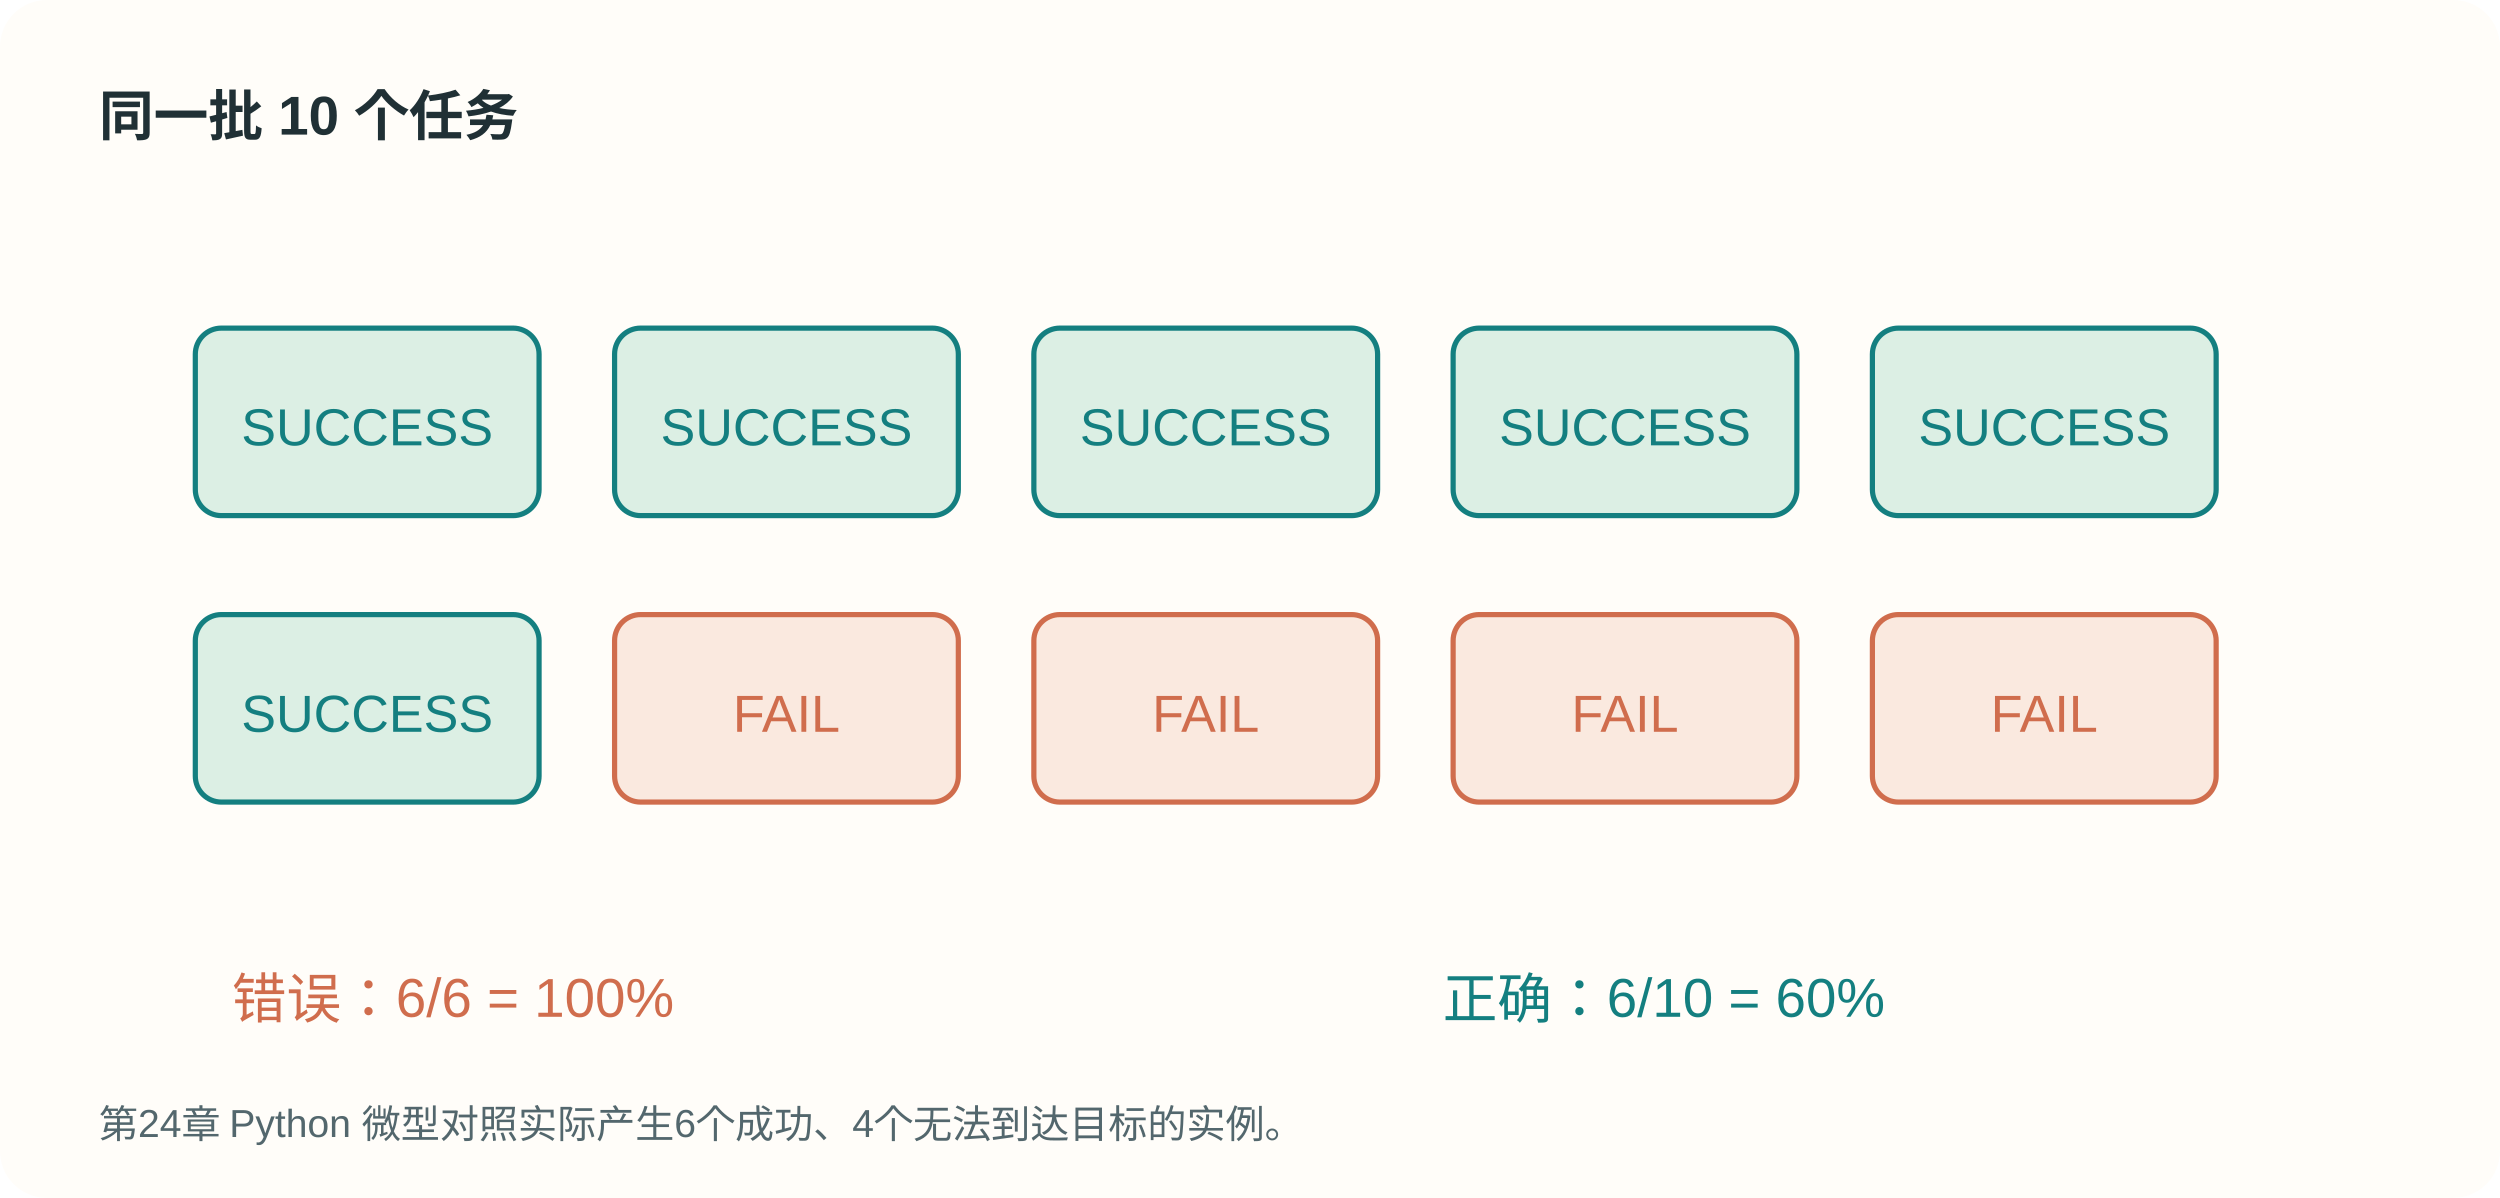
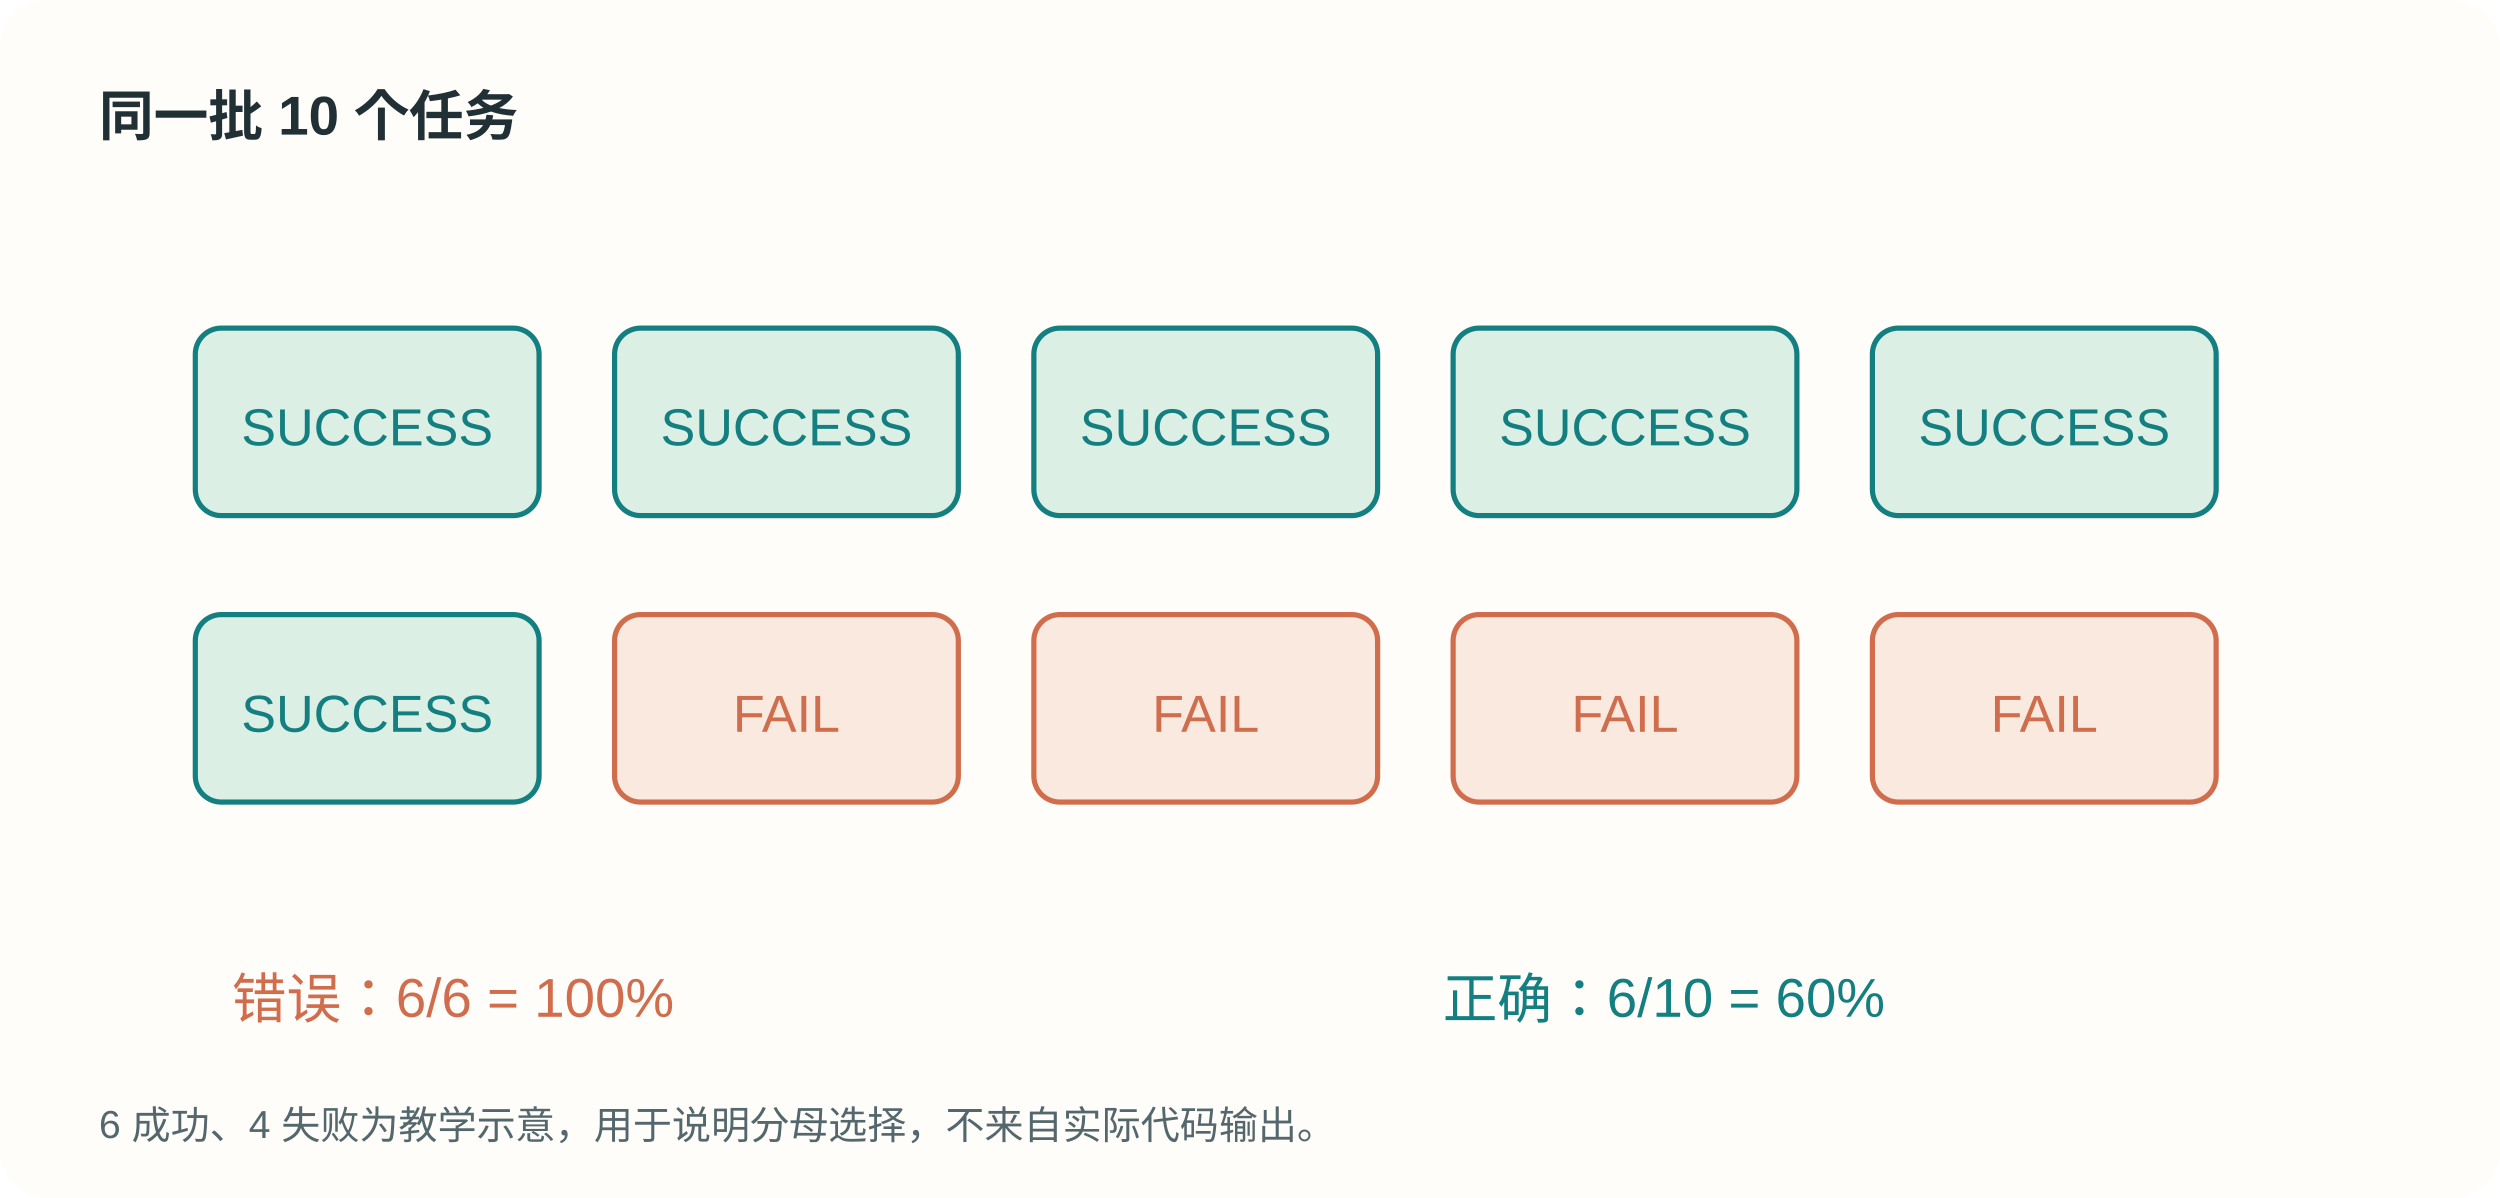
<svg xmlns="http://www.w3.org/2000/svg" viewBox="0 0 960 460" role="img" aria-labelledby="t d">
  <rect width="960" height="460" rx="18" fill="#fffdf9" />
  <g font-family="Arial,PingFang SC,sans-serif">
    <text x="38" y="52" font-size="21" fill="#203035" font-weight="700">同一批 10 个任务</text>
    <rect x="75" y="126" width="132" height="72" rx="10" fill="#dcefe4" stroke="#147f80" stroke-width="2" />
    <text x="141" y="171" text-anchor="middle" font-size="20" fill="#147f80">SUCCESS</text>
    <rect x="236" y="126" width="132" height="72" rx="10" fill="#dcefe4" stroke="#147f80" stroke-width="2" />
    <text x="302" y="171" text-anchor="middle" font-size="20" fill="#147f80">SUCCESS</text>
    <rect x="397" y="126" width="132" height="72" rx="10" fill="#dcefe4" stroke="#147f80" stroke-width="2" />
    <text x="463" y="171" text-anchor="middle" font-size="20" fill="#147f80">SUCCESS</text>
    <rect x="558" y="126" width="132" height="72" rx="10" fill="#dcefe4" stroke="#147f80" stroke-width="2" />
    <text x="624" y="171" text-anchor="middle" font-size="20" fill="#147f80">SUCCESS</text>
    <rect x="719" y="126" width="132" height="72" rx="10" fill="#dcefe4" stroke="#147f80" stroke-width="2" />
    <text x="785" y="171" text-anchor="middle" font-size="20" fill="#147f80">SUCCESS</text>
    <rect x="75" y="236" width="132" height="72" rx="10" fill="#dcefe4" stroke="#147f80" stroke-width="2" />
    <text x="141" y="281" text-anchor="middle" font-size="20" fill="#147f80">SUCCESS</text>
    <rect x="236" y="236" width="132" height="72" rx="10" fill="#fae9df" stroke="#d06d4d" stroke-width="2" />
    <text x="302" y="281" text-anchor="middle" font-size="20" fill="#d06d4d">FAIL</text>
    <rect x="397" y="236" width="132" height="72" rx="10" fill="#fae9df" stroke="#d06d4d" stroke-width="2" />
    <text x="463" y="281" text-anchor="middle" font-size="20" fill="#d06d4d">FAIL</text>
    <rect x="558" y="236" width="132" height="72" rx="10" fill="#fae9df" stroke="#d06d4d" stroke-width="2" />
    <text x="624" y="281" text-anchor="middle" font-size="20" fill="#d06d4d">FAIL</text>
    <rect x="719" y="236" width="132" height="72" rx="10" fill="#fae9df" stroke="#d06d4d" stroke-width="2" />
    <text x="785" y="281" text-anchor="middle" font-size="20" fill="#d06d4d">FAIL</text>
    <text x="89" y="391" font-size="21" fill="#d06d4d">错误：6/6 = 100%</text>
    <text x="554" y="391" font-size="21" fill="#147f80">正确：6/10 = 60%</text>
-     <text x="38" y="437" font-size="15" fill="#53676d">第24章 Python 微型对照实际产生6个成功、4个无法到达目标的实例。</text>
+     <text x="38" y="437" font-size="15" fill="#53676d">6 成功、4 失败为教学示意，用于说明分母选择，不来自实际代码输出。</text>
  </g>
</svg>
